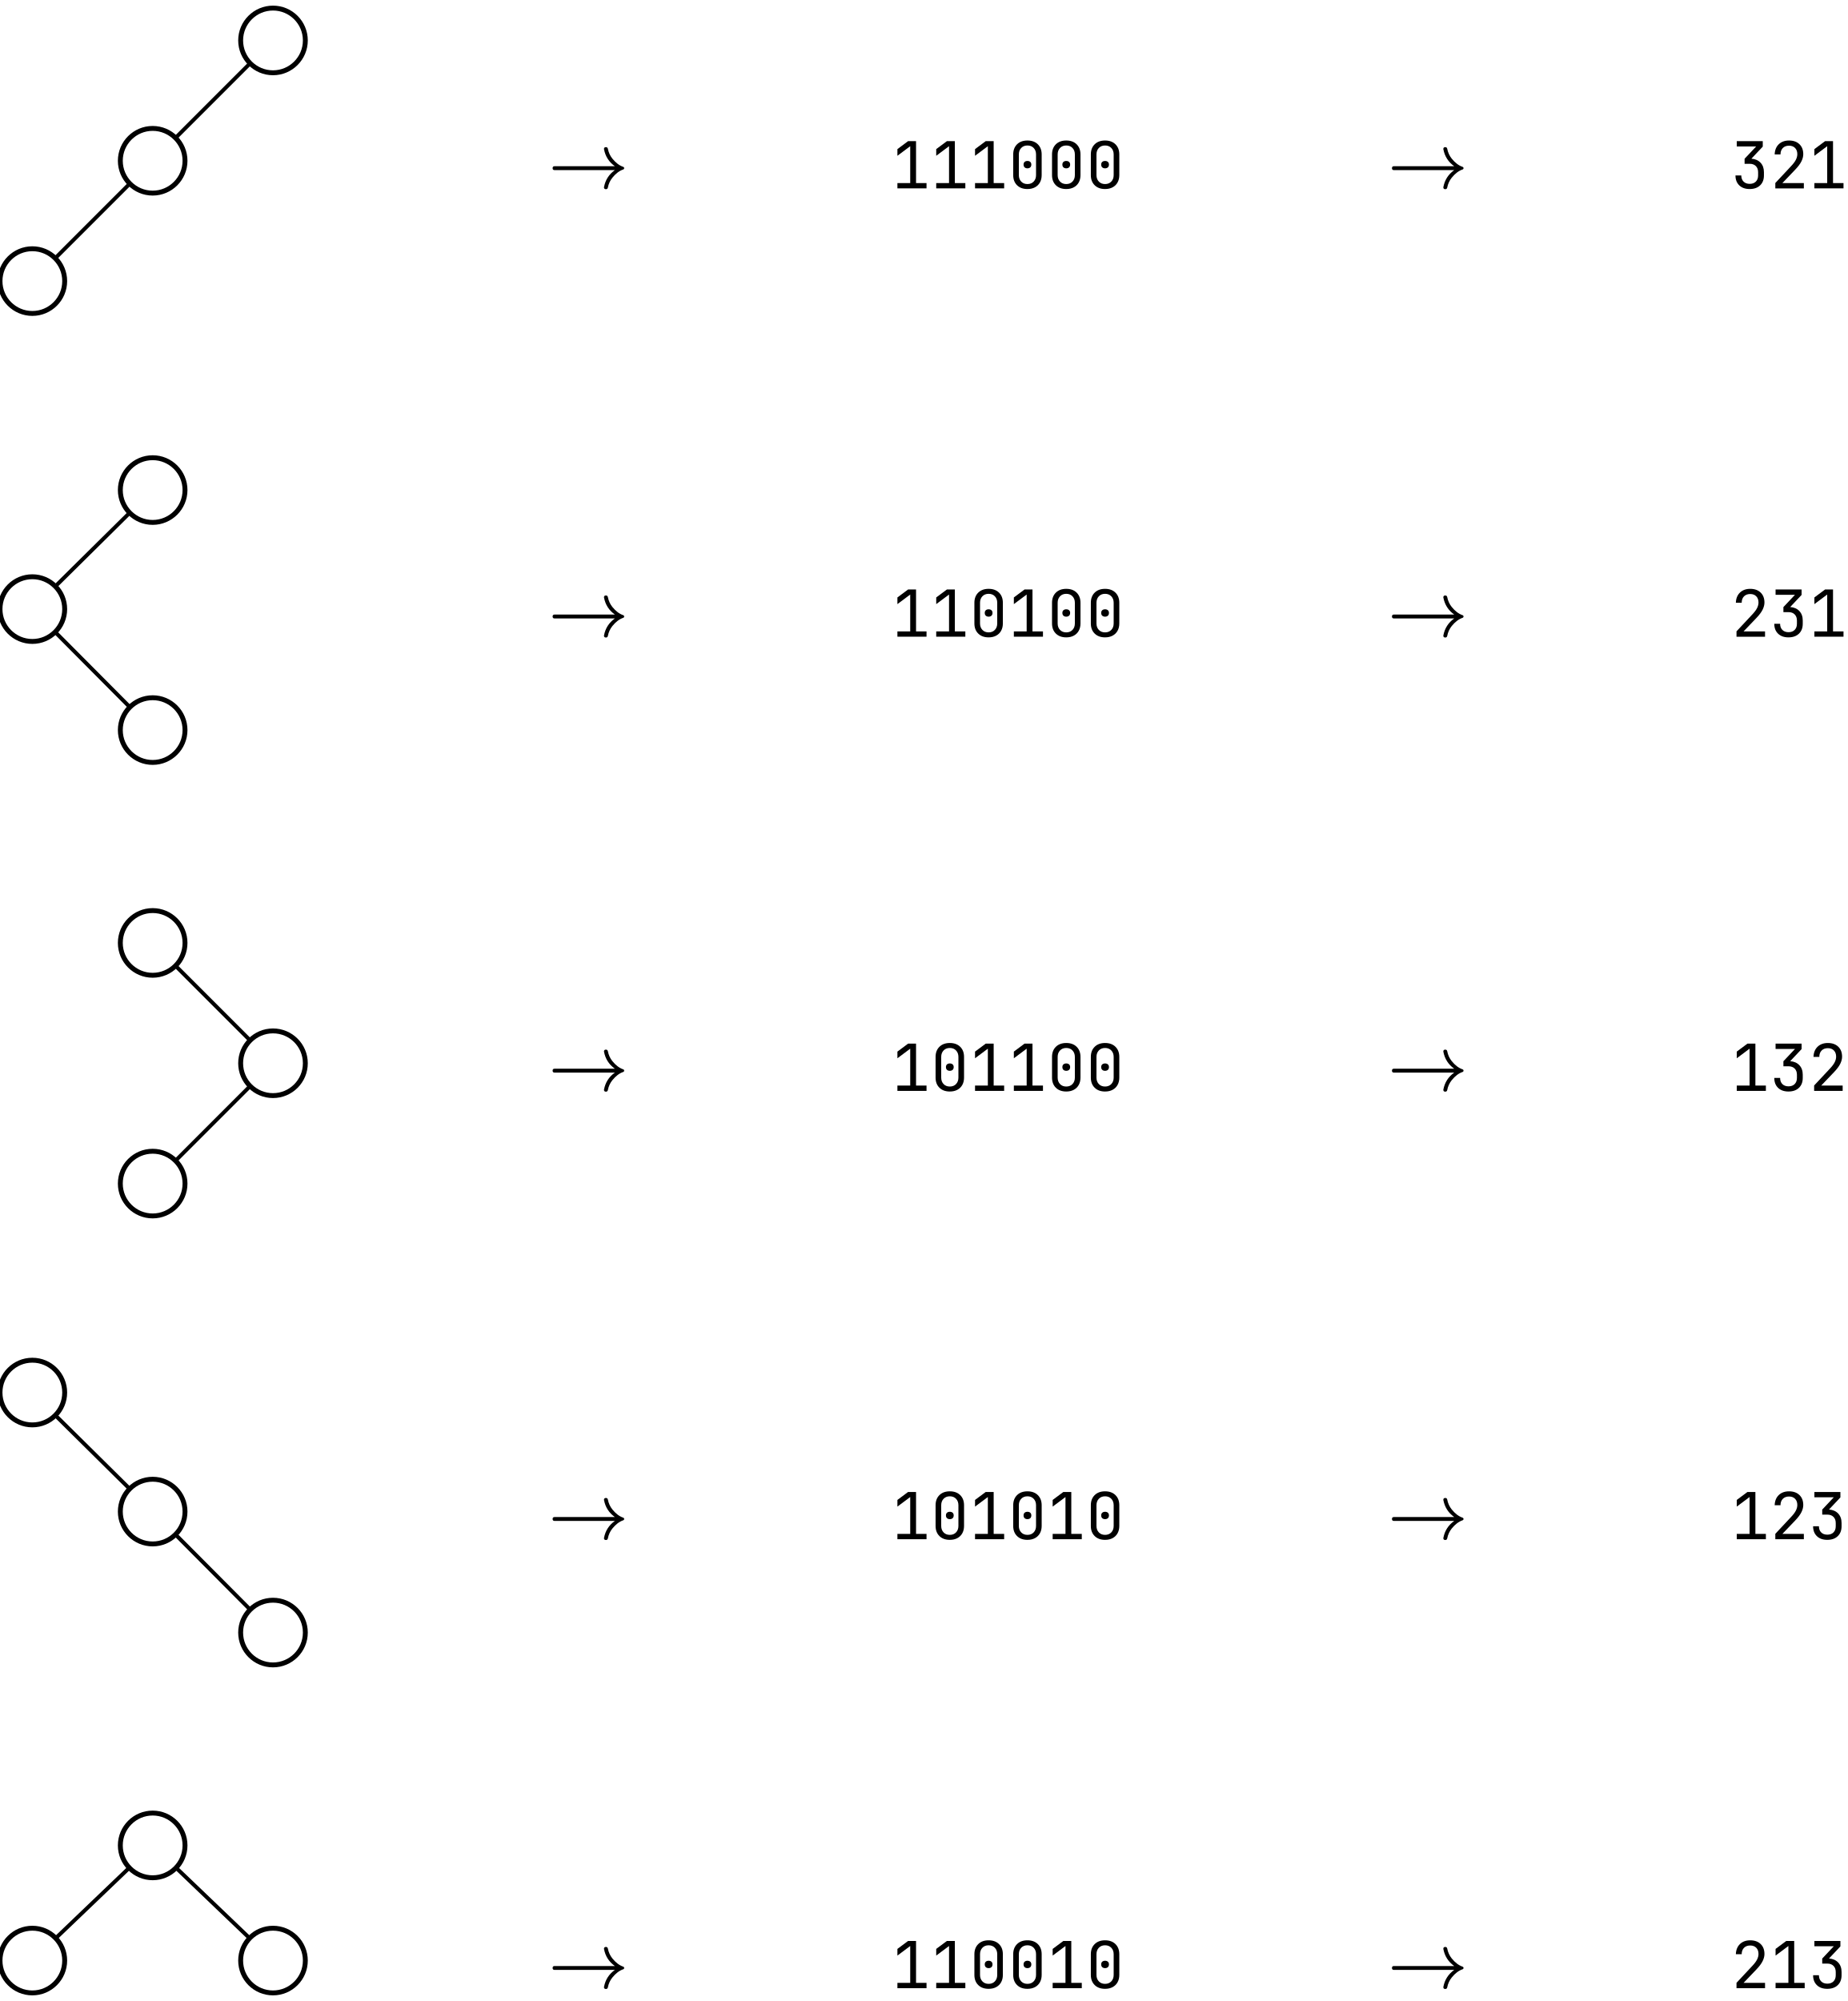
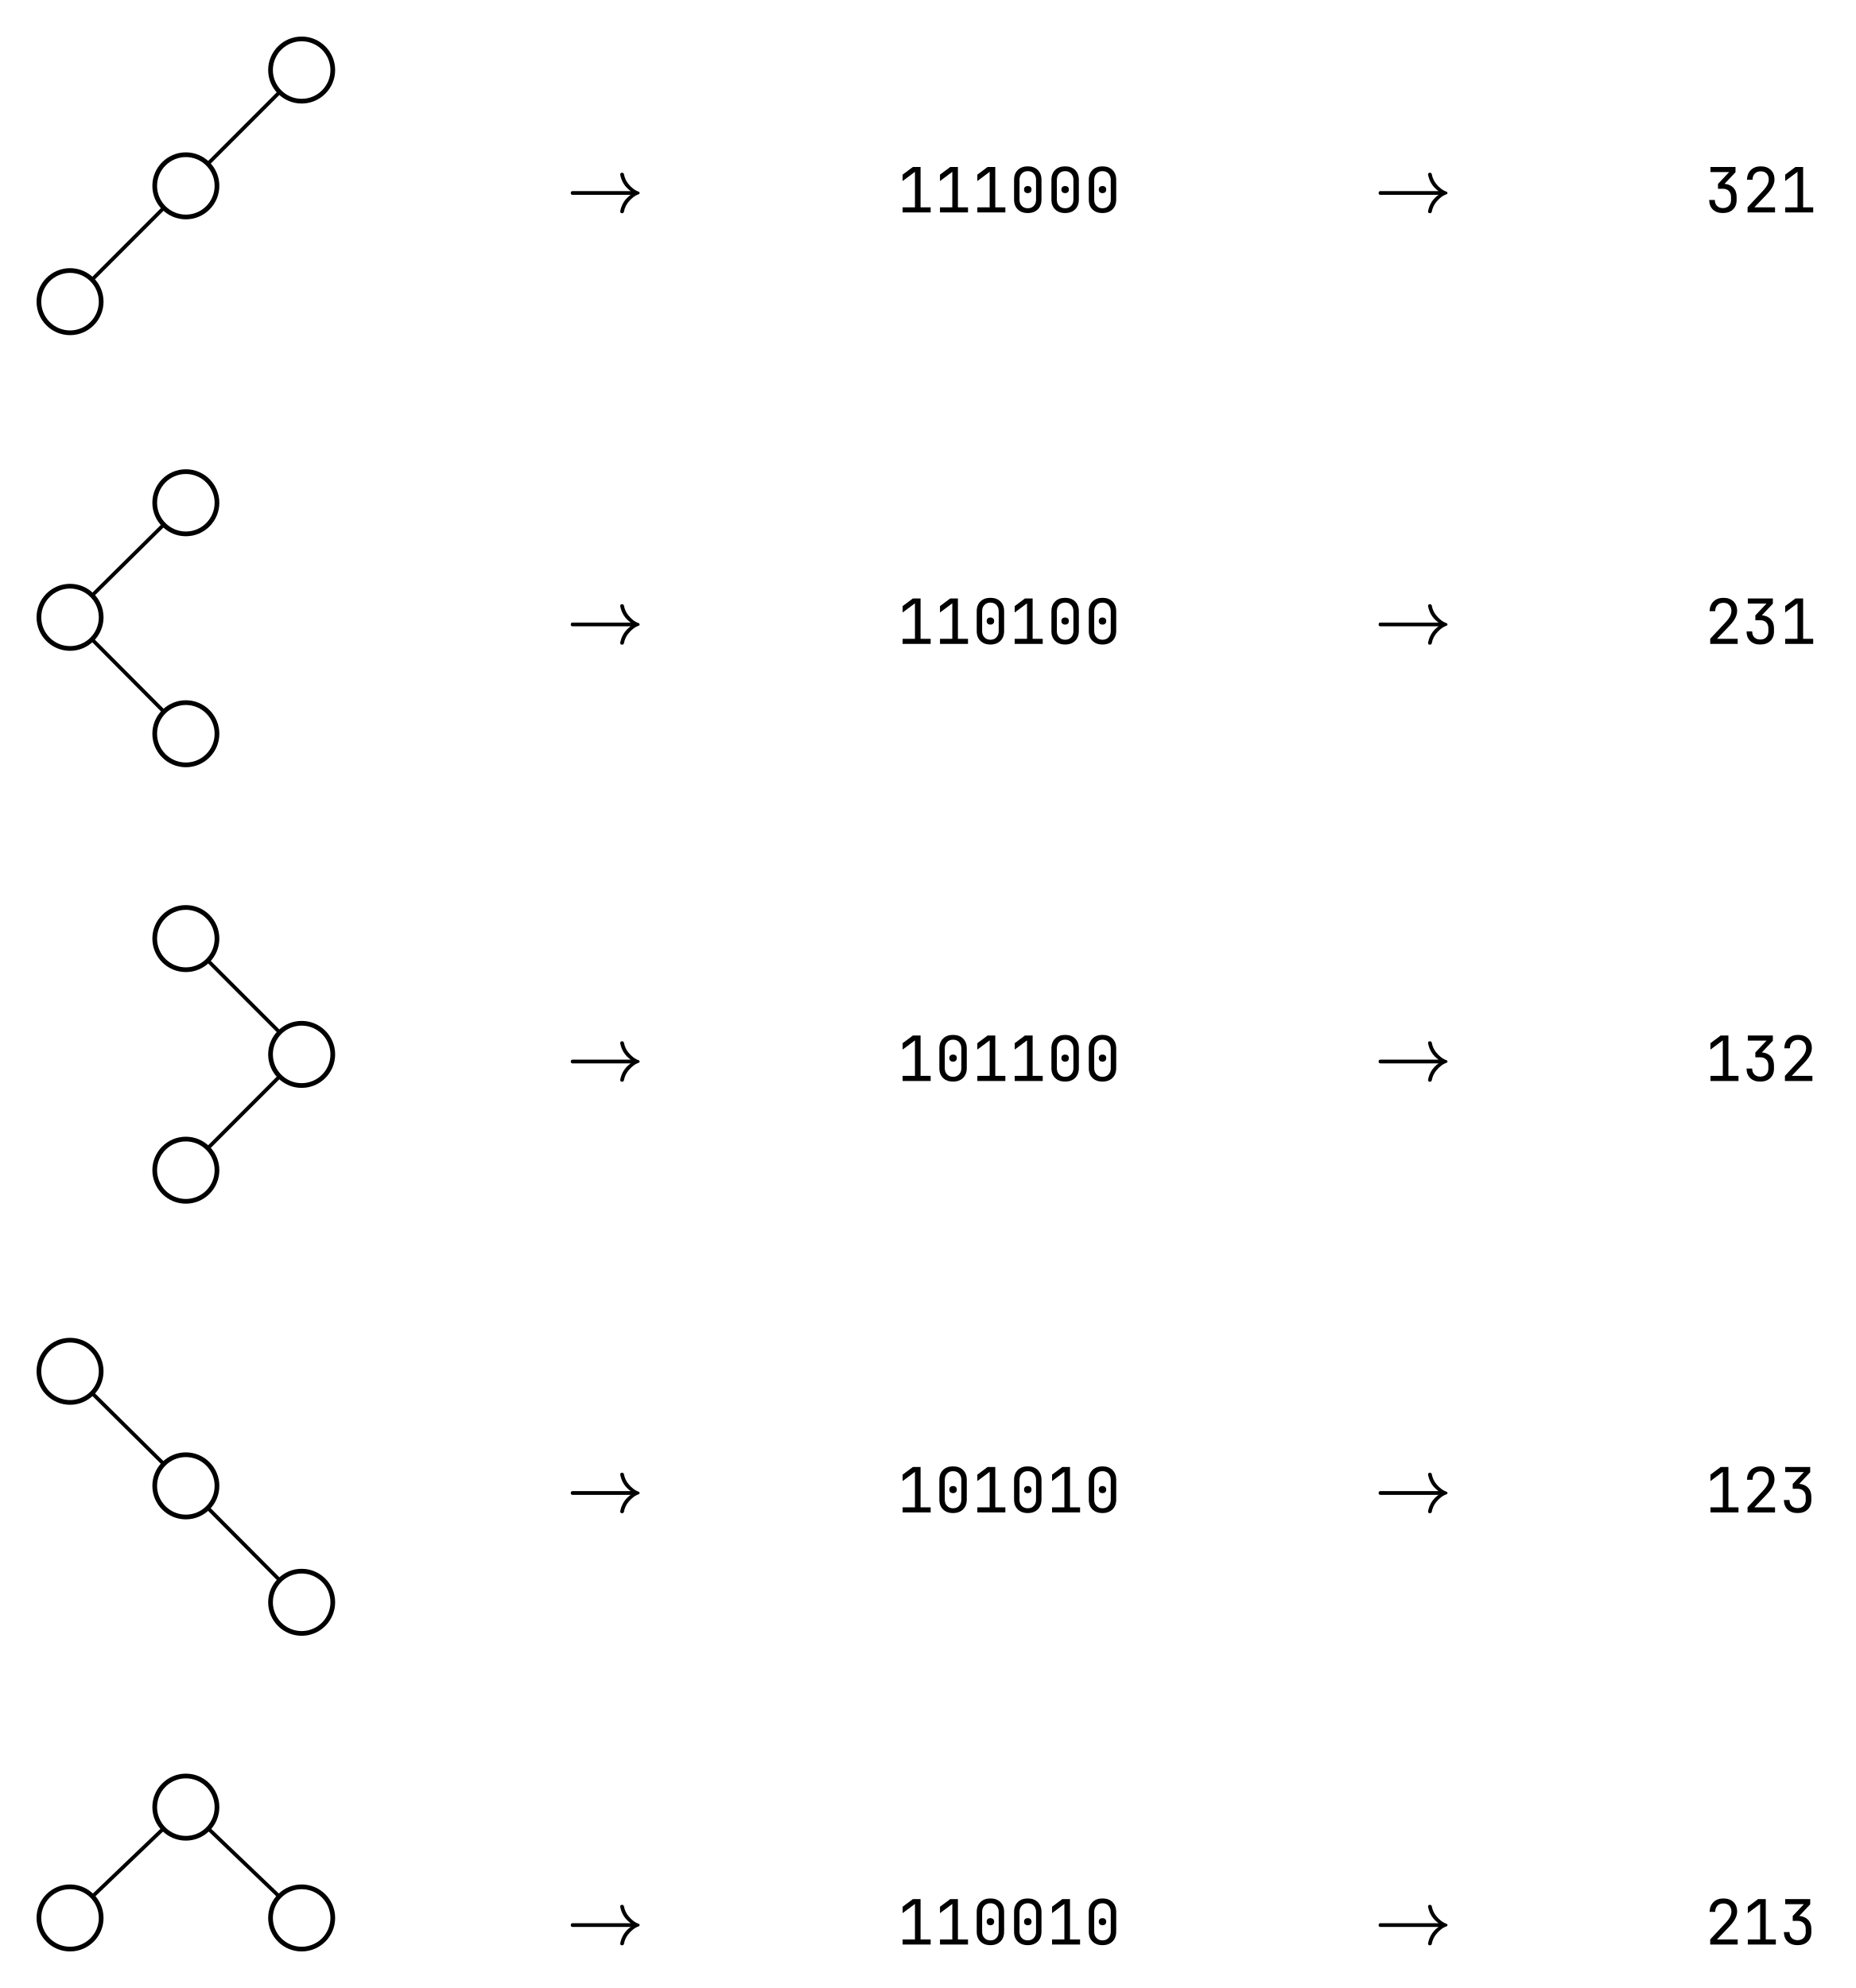
- <svg xmlns="http://www.w3.org/2000/svg" xmlns:xlink="http://www.w3.org/1999/xlink" class="typst-doc" viewBox="0 0 301.567 326.621" width="301.567pt" height="326.621pt">
-   <path class="typst-shape" fill="#00000000" fill-rule="nonzero" d="M 0 0v 326.621 h 301.567 v -326.621 Z " />
+ <svg xmlns="http://www.w3.org/2000/svg" xmlns:xlink="http://www.w3.org/1999/xlink" class="typst-doc" viewBox="0 0 314.767 337.181" width="314.767pt" height="337.181pt">
+   <path class="typst-shape" fill="#00000000" fill-rule="nonzero" d="M 0 0v 337.181 h 314.767 v -337.181 Z " />
  <g>
-     <g class="typst-group" transform="matrix(1 0 0 1 0 1.32)">
+     <g class="typst-group" transform="matrix(1 0 0 1 6.6 6.6)">
      <g>
        <g class="typst-group">
          <g>
            <path class="typst-shape" fill="none" stroke="#000000" stroke-width="0.634" stroke-linecap="round" stroke-linejoin="miter" stroke-miterlimit="4" transform="matrix(1 0 0 1 28.65413 9.012532)" d="M 0 0m 12.177 0 l -12.177 12.177 " />
            <path class="typst-shape" fill="none" stroke="#000000" stroke-width="0.634" stroke-linecap="round" stroke-linejoin="miter" stroke-miterlimit="4" transform="matrix(1 0 0 1 9.012532 28.65413)" d="M 0 0m 12.177 0 l -12.177 12.177 " />
            <path class="typst-shape" fill="none" stroke="#000000" stroke-width="0.634" stroke-linecap="round" stroke-linejoin="miter" stroke-miterlimit="4" transform="matrix(1 0 0 1 9.031158 82.38282)" d="M 0 0m 12.139 0 l -12.139 12.009 " />
            <path class="typst-shape" fill="none" stroke="#000000" stroke-width="0.634" stroke-linecap="round" stroke-linejoin="miter" stroke-miterlimit="4" transform="matrix(1 0 0 1 9.001763 101.8442)" d="M 0 0l 12.198 12.264 " />
            <path class="typst-shape" fill="none" stroke="#000000" stroke-width="0.634" stroke-linecap="round" stroke-linejoin="miter" stroke-miterlimit="4" transform="matrix(1 0 0 1 28.65413 156.3245)" d="M 0 0l 12.177 12.177 " />
            <path class="typst-shape" fill="none" stroke="#000000" stroke-width="0.634" stroke-linecap="round" stroke-linejoin="miter" stroke-miterlimit="4" transform="matrix(1 0 0 1 28.65413 175.9661)" d="M 0 0m 12.177 0 l -12.177 12.177 " />
            <path class="typst-shape" fill="none" stroke="#000000" stroke-width="0.634" stroke-linecap="round" stroke-linejoin="miter" stroke-miterlimit="4" transform="matrix(1 0 0 1 9.031158 229.6948)" d="M 0 0l 12.139 12.009 " />
            <path class="typst-shape" fill="none" stroke="#000000" stroke-width="0.634" stroke-linecap="round" stroke-linejoin="miter" stroke-miterlimit="4" transform="matrix(1 0 0 1 28.64336 249.1562)" d="M 0 0l 12.198 12.264 " />
            <path class="typst-shape" fill="none" stroke="#000000" stroke-width="0.634" stroke-linecap="round" stroke-linejoin="miter" stroke-miterlimit="4" transform="matrix(1 0 0 1 9.088168 303.5484)" d="M 0 0m 12.025 0 l -12.025 11.508 " />
            <path class="typst-shape" fill="none" stroke="#000000" stroke-width="0.634" stroke-linecap="round" stroke-linejoin="miter" stroke-miterlimit="4" transform="matrix(1 0 0 1 28.72977 303.5484)" d="M 0 0l 12.025 11.508 " />
            <path class="typst-shape" fill="none" stroke="#000000" stroke-width="0.8" stroke-linecap="butt" stroke-linejoin="miter" stroke-miterlimit="4" transform="matrix(1 0 0 1 39.2832 0)" d="M 0 0m 5.28 0 c -2.913 0 -5.28 2.367 -5.28 5.28 c 0 2.913 2.367 5.28 5.28 5.28 c 2.913 0 5.28 -2.367 5.28 -5.28 c 0 -2.913 -2.367 -5.28 -5.28 -5.28 Z " />
            <path class="typst-shape" fill="none" stroke="#000000" stroke-width="0.8" stroke-linecap="butt" stroke-linejoin="miter" stroke-miterlimit="4" transform="matrix(1 0 0 1 19.6416 19.6416)" d="M 0 0m 5.28 0 c -2.913 0 -5.28 2.367 -5.28 5.28 c 0 2.913 2.367 5.28 5.28 5.28 c 2.913 0 5.28 -2.367 5.28 -5.28 c 0 -2.913 -2.367 -5.28 -5.28 -5.28 Z " />
            <path class="typst-shape" fill="none" stroke="#000000" stroke-width="0.8" stroke-linecap="butt" stroke-linejoin="miter" stroke-miterlimit="4" transform="matrix(1 0 0 1 0 39.2832)" d="M 0 0m 5.28 0 c -2.913 0 -5.28 2.367 -5.28 5.28 c 0 2.913 2.367 5.28 5.28 5.28 c 2.913 0 5.28 -2.367 5.28 -5.28 c 0 -2.913 -2.367 -5.28 -5.28 -5.28 Z " />
            <path class="typst-shape" fill="none" transform="matrix(1 0 0 1 89.4432 20.9484)" d="M 0 0h 212.124 v 7.946 h -212.124 v -7.946 Z " />
            <g class="typst-group">
              <g>
                <g class="typst-group" transform="matrix(1 0 0 1 89.4432 20.9484)">
                  <g>
                    <g class="typst-group">
                      <g>
                        <g class="typst-group">
                          <g>
                            <g class="typst-text" transform="matrix(1 0 0 -1 0.00000000005000072 8.481)">
                              <use xlink:href="#g7B255B8687EF504B409F8209DA363759" x="0" y="0" fill="#000000" fill-rule="nonzero" />
                            </g>
                            <g class="typst-text" transform="matrix(1 0 0 -1 13.2 8.481)" />
                            <g class="typst-text" transform="matrix(1 0 0 -1 56.1 8.481)">
                              <use xlink:href="#g9885C8A0ACF6B54B2D85CB8A39C04F59" x="0" y="0" fill="#000000" fill-rule="nonzero" />
                              <use xlink:href="#g9885C8A0ACF6B54B2D85CB8A39C04F59" x="6.336" y="0" fill="#000000" fill-rule="nonzero" />
                              <use xlink:href="#g9885C8A0ACF6B54B2D85CB8A39C04F59" x="12.672" y="0" fill="#000000" fill-rule="nonzero" />
                              <use xlink:href="#g7A80B037E10B3DBD9EB5DFAE97EA389A" x="19.008" y="0" fill="#000000" fill-rule="nonzero" />
                              <use xlink:href="#g7A80B037E10B3DBD9EB5DFAE97EA389A" x="25.344" y="0" fill="#000000" fill-rule="nonzero" />
                              <use xlink:href="#g7A80B037E10B3DBD9EB5DFAE97EA389A" x="31.68" y="0" fill="#000000" fill-rule="nonzero" />
                            </g>
                            <g class="typst-text" transform="matrix(1 0 0 -1 94.116 8.481)" />
                            <g class="typst-text" transform="matrix(1 0 0 -1 137.016 8.481)">
                              <use xlink:href="#g7B255B8687EF504B409F8209DA363759" x="0" y="0" fill="#000000" fill-rule="nonzero" />
                            </g>
                            <g class="typst-text" transform="matrix(1 0 0 -1 150.216 8.481)" />
                            <g class="typst-text" transform="matrix(1 0 0 -1 193.116 8.481)">
                              <use xlink:href="#gF41D09B144A7E9152622477BF4AB3F40" x="0" y="0" fill="#000000" fill-rule="nonzero" />
                              <use xlink:href="#g61267DDF593658454D625DA67DBEEB1F" x="6.336" y="0" fill="#000000" fill-rule="nonzero" />
                              <use xlink:href="#g9885C8A0ACF6B54B2D85CB8A39C04F59" x="12.672" y="0" fill="#000000" fill-rule="nonzero" />
                            </g>
                          </g>
                        </g>
                      </g>
                    </g>
                  </g>
                </g>
              </g>
            </g>
            <path class="typst-shape" fill="none" stroke="#000000" stroke-width="0.8" stroke-linecap="butt" stroke-linejoin="miter" stroke-miterlimit="4" transform="matrix(1 0 0 1 19.6416 73.392)" d="M 0 0m 5.28 0 c -2.913 0 -5.28 2.367 -5.28 5.28 c 0 2.913 2.367 5.28 5.28 5.28 c 2.913 0 5.28 -2.367 5.28 -5.28 c 0 -2.913 -2.367 -5.28 -5.28 -5.28 Z " />
            <path class="typst-shape" fill="none" stroke="#000000" stroke-width="0.8" stroke-linecap="butt" stroke-linejoin="miter" stroke-miterlimit="4" transform="matrix(1 0 0 1 0 92.8224)" d="M 0 0m 5.28 0 c -2.913 0 -5.28 2.367 -5.28 5.28 c 0 2.913 2.367 5.28 5.28 5.28 c 2.913 0 5.28 -2.367 5.28 -5.28 c 0 -2.913 -2.367 -5.28 -5.28 -5.28 Z " />
            <path class="typst-shape" fill="none" stroke="#000000" stroke-width="0.8" stroke-linecap="butt" stroke-linejoin="miter" stroke-miterlimit="4" transform="matrix(1 0 0 1 19.6416 112.5696)" d="M 0 0m 5.28 0 c -2.913 0 -5.28 2.367 -5.28 5.28 c 0 2.913 2.367 5.28 5.28 5.28 c 2.913 0 5.28 -2.367 5.28 -5.28 c 0 -2.913 -2.367 -5.28 -5.28 -5.28 Z " />
            <path class="typst-shape" fill="none" transform="matrix(1 0 0 1 89.4432 94.1292)" d="M 0 0h 212.124 v 7.946 h -212.124 v -7.946 Z " />
            <g class="typst-group">
              <g>
                <g class="typst-group" transform="matrix(1 0 0 1 89.4432 94.1292)">
                  <g>
                    <g class="typst-group">
                      <g>
                        <g class="typst-group">
                          <g>
                            <g class="typst-text" transform="matrix(1 0 0 -1 0.00000000005000072 8.481)">
                              <use xlink:href="#g7B255B8687EF504B409F8209DA363759" x="0" y="0" fill="#000000" fill-rule="nonzero" />
                            </g>
                            <g class="typst-text" transform="matrix(1 0 0 -1 13.2 8.481)" />
                            <g class="typst-text" transform="matrix(1 0 0 -1 56.1 8.481)">
                              <use xlink:href="#g9885C8A0ACF6B54B2D85CB8A39C04F59" x="0" y="0" fill="#000000" fill-rule="nonzero" />
                              <use xlink:href="#g9885C8A0ACF6B54B2D85CB8A39C04F59" x="6.336" y="0" fill="#000000" fill-rule="nonzero" />
                              <use xlink:href="#g7A80B037E10B3DBD9EB5DFAE97EA389A" x="12.672" y="0" fill="#000000" fill-rule="nonzero" />
                              <use xlink:href="#g9885C8A0ACF6B54B2D85CB8A39C04F59" x="19.008" y="0" fill="#000000" fill-rule="nonzero" />
                              <use xlink:href="#g7A80B037E10B3DBD9EB5DFAE97EA389A" x="25.344" y="0" fill="#000000" fill-rule="nonzero" />
                              <use xlink:href="#g7A80B037E10B3DBD9EB5DFAE97EA389A" x="31.68" y="0" fill="#000000" fill-rule="nonzero" />
                            </g>
                            <g class="typst-text" transform="matrix(1 0 0 -1 94.116 8.481)" />
                            <g class="typst-text" transform="matrix(1 0 0 -1 137.016 8.481)">
                              <use xlink:href="#g7B255B8687EF504B409F8209DA363759" x="0" y="0" fill="#000000" fill-rule="nonzero" />
                            </g>
                            <g class="typst-text" transform="matrix(1 0 0 -1 150.216 8.481)" />
                            <g class="typst-text" transform="matrix(1 0 0 -1 193.116 8.481)">
                              <use xlink:href="#g61267DDF593658454D625DA67DBEEB1F" x="0" y="0" fill="#000000" fill-rule="nonzero" />
                              <use xlink:href="#gF41D09B144A7E9152622477BF4AB3F40" x="6.336" y="0" fill="#000000" fill-rule="nonzero" />
                              <use xlink:href="#g9885C8A0ACF6B54B2D85CB8A39C04F59" x="12.672" y="0" fill="#000000" fill-rule="nonzero" />
                            </g>
                          </g>
                        </g>
                      </g>
                    </g>
                  </g>
                </g>
              </g>
            </g>
            <path class="typst-shape" fill="none" stroke="#000000" stroke-width="0.8" stroke-linecap="butt" stroke-linejoin="miter" stroke-miterlimit="4" transform="matrix(1 0 0 1 19.6416 147.312)" d="M 0 0m 5.28 0 c -2.913 0 -5.28 2.367 -5.28 5.28 c 0 2.913 2.367 5.28 5.28 5.28 c 2.913 0 5.28 -2.367 5.28 -5.28 c 0 -2.913 -2.367 -5.28 -5.28 -5.28 Z " />
            <path class="typst-shape" fill="none" stroke="#000000" stroke-width="0.8" stroke-linecap="butt" stroke-linejoin="miter" stroke-miterlimit="4" transform="matrix(1 0 0 1 39.2832 166.9536)" d="M 0 0m 5.28 0 c -2.913 0 -5.28 2.367 -5.28 5.28 c 0 2.913 2.367 5.28 5.28 5.28 c 2.913 0 5.28 -2.367 5.28 -5.28 c 0 -2.913 -2.367 -5.28 -5.28 -5.28 Z " />
            <path class="typst-shape" fill="none" stroke="#000000" stroke-width="0.8" stroke-linecap="butt" stroke-linejoin="miter" stroke-miterlimit="4" transform="matrix(1 0 0 1 19.6416 186.5952)" d="M 0 0m 5.28 0 c -2.913 0 -5.28 2.367 -5.28 5.28 c 0 2.913 2.367 5.28 5.28 5.28 c 2.913 0 5.28 -2.367 5.28 -5.28 c 0 -2.913 -2.367 -5.28 -5.28 -5.28 Z " />
            <path class="typst-shape" fill="none" transform="matrix(1 0 0 1 89.4432 168.2604)" d="M 0 0h 212.124 v 7.946 h -212.124 v -7.946 Z " />
            <g class="typst-group">
              <g>
                <g class="typst-group" transform="matrix(1 0 0 1 89.4432 168.2604)">
                  <g>
                    <g class="typst-group">
                      <g>
                        <g class="typst-group">
                          <g>
                            <g class="typst-text" transform="matrix(1 0 0 -1 0.00000000005000072 8.481)">
                              <use xlink:href="#g7B255B8687EF504B409F8209DA363759" x="0" y="0" fill="#000000" fill-rule="nonzero" />
                            </g>
                            <g class="typst-text" transform="matrix(1 0 0 -1 13.2 8.481)" />
                            <g class="typst-text" transform="matrix(1 0 0 -1 56.1 8.481)">
                              <use xlink:href="#g9885C8A0ACF6B54B2D85CB8A39C04F59" x="0" y="0" fill="#000000" fill-rule="nonzero" />
                              <use xlink:href="#g7A80B037E10B3DBD9EB5DFAE97EA389A" x="6.336" y="0" fill="#000000" fill-rule="nonzero" />
                              <use xlink:href="#g9885C8A0ACF6B54B2D85CB8A39C04F59" x="12.672" y="0" fill="#000000" fill-rule="nonzero" />
                              <use xlink:href="#g9885C8A0ACF6B54B2D85CB8A39C04F59" x="19.008" y="0" fill="#000000" fill-rule="nonzero" />
                              <use xlink:href="#g7A80B037E10B3DBD9EB5DFAE97EA389A" x="25.344" y="0" fill="#000000" fill-rule="nonzero" />
                              <use xlink:href="#g7A80B037E10B3DBD9EB5DFAE97EA389A" x="31.68" y="0" fill="#000000" fill-rule="nonzero" />
                            </g>
                            <g class="typst-text" transform="matrix(1 0 0 -1 94.116 8.481)" />
                            <g class="typst-text" transform="matrix(1 0 0 -1 137.016 8.481)">
                              <use xlink:href="#g7B255B8687EF504B409F8209DA363759" x="0" y="0" fill="#000000" fill-rule="nonzero" />
                            </g>
                            <g class="typst-text" transform="matrix(1 0 0 -1 150.216 8.481)" />
                            <g class="typst-text" transform="matrix(1 0 0 -1 193.116 8.481)">
                              <use xlink:href="#g9885C8A0ACF6B54B2D85CB8A39C04F59" x="0" y="0" fill="#000000" fill-rule="nonzero" />
                              <use xlink:href="#gF41D09B144A7E9152622477BF4AB3F40" x="6.336" y="0" fill="#000000" fill-rule="nonzero" />
                              <use xlink:href="#g61267DDF593658454D625DA67DBEEB1F" x="12.672" y="0" fill="#000000" fill-rule="nonzero" />
                            </g>
                          </g>
                        </g>
                      </g>
                    </g>
                  </g>
                </g>
              </g>
            </g>
            <path class="typst-shape" fill="none" stroke="#000000" stroke-width="0.8" stroke-linecap="butt" stroke-linejoin="miter" stroke-miterlimit="4" transform="matrix(1 0 0 1 0 220.704)" d="M 0 0m 5.28 0 c -2.913 0 -5.28 2.367 -5.28 5.28 c 0 2.913 2.367 5.28 5.28 5.28 c 2.913 0 5.28 -2.367 5.28 -5.28 c 0 -2.913 -2.367 -5.28 -5.28 -5.28 Z " />
            <path class="typst-shape" fill="none" stroke="#000000" stroke-width="0.8" stroke-linecap="butt" stroke-linejoin="miter" stroke-miterlimit="4" transform="matrix(1 0 0 1 19.6416 240.1344)" d="M 0 0m 5.28 0 c -2.913 0 -5.28 2.367 -5.28 5.28 c 0 2.913 2.367 5.28 5.28 5.28 c 2.913 0 5.28 -2.367 5.28 -5.28 c 0 -2.913 -2.367 -5.28 -5.28 -5.28 Z " />
            <path class="typst-shape" fill="none" stroke="#000000" stroke-width="0.8" stroke-linecap="butt" stroke-linejoin="miter" stroke-miterlimit="4" transform="matrix(1 0 0 1 39.2832 259.8816)" d="M 0 0m 5.28 0 c -2.913 0 -5.28 2.367 -5.28 5.28 c 0 2.913 2.367 5.28 5.28 5.28 c 2.913 0 5.28 -2.367 5.28 -5.28 c 0 -2.913 -2.367 -5.28 -5.28 -5.28 Z " />
            <path class="typst-shape" fill="none" transform="matrix(1 0 0 1 89.4432 241.4412)" d="M 0 0h 212.124 v 7.946 h -212.124 v -7.946 Z " />
            <g class="typst-group">
              <g>
                <g class="typst-group" transform="matrix(1 0 0 1 89.4432 241.4412)">
                  <g>
                    <g class="typst-group">
                      <g>
                        <g class="typst-group">
                          <g>
                            <g class="typst-text" transform="matrix(1 0 0 -1 0.00000000005000072 8.481)">
                              <use xlink:href="#g7B255B8687EF504B409F8209DA363759" x="0" y="0" fill="#000000" fill-rule="nonzero" />
                            </g>
                            <g class="typst-text" transform="matrix(1 0 0 -1 13.2 8.481)" />
                            <g class="typst-text" transform="matrix(1 0 0 -1 56.1 8.481)">
                              <use xlink:href="#g9885C8A0ACF6B54B2D85CB8A39C04F59" x="0" y="0" fill="#000000" fill-rule="nonzero" />
                              <use xlink:href="#g7A80B037E10B3DBD9EB5DFAE97EA389A" x="6.336" y="0" fill="#000000" fill-rule="nonzero" />
                              <use xlink:href="#g9885C8A0ACF6B54B2D85CB8A39C04F59" x="12.672" y="0" fill="#000000" fill-rule="nonzero" />
                              <use xlink:href="#g7A80B037E10B3DBD9EB5DFAE97EA389A" x="19.008" y="0" fill="#000000" fill-rule="nonzero" />
                              <use xlink:href="#g9885C8A0ACF6B54B2D85CB8A39C04F59" x="25.344" y="0" fill="#000000" fill-rule="nonzero" />
                              <use xlink:href="#g7A80B037E10B3DBD9EB5DFAE97EA389A" x="31.68" y="0" fill="#000000" fill-rule="nonzero" />
                            </g>
                            <g class="typst-text" transform="matrix(1 0 0 -1 94.116 8.481)" />
                            <g class="typst-text" transform="matrix(1 0 0 -1 137.016 8.481)">
                              <use xlink:href="#g7B255B8687EF504B409F8209DA363759" x="0" y="0" fill="#000000" fill-rule="nonzero" />
                            </g>
                            <g class="typst-text" transform="matrix(1 0 0 -1 150.216 8.481)" />
                            <g class="typst-text" transform="matrix(1 0 0 -1 193.116 8.481)">
                              <use xlink:href="#g9885C8A0ACF6B54B2D85CB8A39C04F59" x="0" y="0" fill="#000000" fill-rule="nonzero" />
                              <use xlink:href="#g61267DDF593658454D625DA67DBEEB1F" x="6.336" y="0" fill="#000000" fill-rule="nonzero" />
                              <use xlink:href="#gF41D09B144A7E9152622477BF4AB3F40" x="12.672" y="0" fill="#000000" fill-rule="nonzero" />
                            </g>
                          </g>
                        </g>
                      </g>
                    </g>
                  </g>
                </g>
              </g>
            </g>
            <path class="typst-shape" fill="none" stroke="#000000" stroke-width="0.8" stroke-linecap="butt" stroke-linejoin="miter" stroke-miterlimit="4" transform="matrix(1 0 0 1 19.6416 294.624)" d="M 0 0m 5.28 0 c -2.913 0 -5.28 2.367 -5.28 5.28 c 0 2.913 2.367 5.28 5.28 5.28 c 2.913 0 5.28 -2.367 5.28 -5.28 c 0 -2.913 -2.367 -5.28 -5.28 -5.28 Z " />
            <path class="typst-shape" fill="none" stroke="#000000" stroke-width="0.8" stroke-linecap="butt" stroke-linejoin="miter" stroke-miterlimit="4" transform="matrix(1 0 0 1 0 313.4208)" d="M 0 0m 5.28 0 c -2.913 0 -5.28 2.367 -5.28 5.28 c 0 2.913 2.367 5.28 5.28 5.28 c 2.913 0 5.28 -2.367 5.28 -5.28 c 0 -2.913 -2.367 -5.28 -5.28 -5.28 Z " />
            <path class="typst-shape" fill="none" stroke="#000000" stroke-width="0.8" stroke-linecap="butt" stroke-linejoin="miter" stroke-miterlimit="4" transform="matrix(1 0 0 1 39.2832 313.4208)" d="M 0 0m 5.28 0 c -2.913 0 -5.28 2.367 -5.28 5.28 c 0 2.913 2.367 5.28 5.28 5.28 c 2.913 0 5.28 -2.367 5.28 -5.28 c 0 -2.913 -2.367 -5.28 -5.28 -5.28 Z " />
            <path class="typst-shape" fill="none" transform="matrix(1 0 0 1 89.4432 314.7276)" d="M 0 0h 212.124 v 7.946 h -212.124 v -7.946 Z " />
            <g class="typst-group">
              <g>
                <g class="typst-group" transform="matrix(1 0 0 1 89.4432 314.7276)">
                  <g>
                    <g class="typst-group">
                      <g>
                        <g class="typst-group">
                          <g>
                            <g class="typst-text" transform="matrix(1 0 0 -1 0.00000000005000072 8.481)">
                              <use xlink:href="#g7B255B8687EF504B409F8209DA363759" x="0" y="0" fill="#000000" fill-rule="nonzero" />
                            </g>
                            <g class="typst-text" transform="matrix(1 0 0 -1 13.2 8.481)" />
                            <g class="typst-text" transform="matrix(1 0 0 -1 56.1 8.481)">
                              <use xlink:href="#g9885C8A0ACF6B54B2D85CB8A39C04F59" x="0" y="0" fill="#000000" fill-rule="nonzero" />
                              <use xlink:href="#g9885C8A0ACF6B54B2D85CB8A39C04F59" x="6.336" y="0" fill="#000000" fill-rule="nonzero" />
                              <use xlink:href="#g7A80B037E10B3DBD9EB5DFAE97EA389A" x="12.672" y="0" fill="#000000" fill-rule="nonzero" />
                              <use xlink:href="#g7A80B037E10B3DBD9EB5DFAE97EA389A" x="19.008" y="0" fill="#000000" fill-rule="nonzero" />
                              <use xlink:href="#g9885C8A0ACF6B54B2D85CB8A39C04F59" x="25.344" y="0" fill="#000000" fill-rule="nonzero" />
                              <use xlink:href="#g7A80B037E10B3DBD9EB5DFAE97EA389A" x="31.68" y="0" fill="#000000" fill-rule="nonzero" />
                            </g>
                            <g class="typst-text" transform="matrix(1 0 0 -1 94.116 8.481)" />
                            <g class="typst-text" transform="matrix(1 0 0 -1 137.016 8.481)">
                              <use xlink:href="#g7B255B8687EF504B409F8209DA363759" x="0" y="0" fill="#000000" fill-rule="nonzero" />
                            </g>
                            <g class="typst-text" transform="matrix(1 0 0 -1 150.216 8.481)" />
                            <g class="typst-text" transform="matrix(1 0 0 -1 193.116 8.481)">
                              <use xlink:href="#g61267DDF593658454D625DA67DBEEB1F" x="0" y="0" fill="#000000" fill-rule="nonzero" />
                              <use xlink:href="#g9885C8A0ACF6B54B2D85CB8A39C04F59" x="6.336" y="0" fill="#000000" fill-rule="nonzero" />
                              <use xlink:href="#gF41D09B144A7E9152622477BF4AB3F40" x="12.672" y="0" fill="#000000" fill-rule="nonzero" />
                            </g>
                          </g>
                        </g>
                      </g>
                    </g>
                  </g>
                </g>
              </g>
            </g>
          </g>
        </g>
      </g>
    </g>
  </g>
  <defs id="glyph">
    <symbol id="g7B255B8687EF504B409F8209DA363759" overflow="visible">
      <path d="M 0 0m 12.302 3.089 c 0.092 0.04 0.145 0.119 0.145 0.211 c 0 0.092 -0.053 0.172 -0.145 0.211 c -0.634 0.211 -1.228 0.66 -1.782 1.346 c -0.37 0.462 -0.62 1.003 -0.739 1.624 c -0.04 0.172 -0.145 0.251 -0.317 0.251 c -0.211 0 -0.317 -0.106 -0.317 -0.33 l 0.013 -0.026 v -0.013 c 0.224 -1.148 0.805 -2.059 1.769 -2.746 h -9.847 c -0.211 0 -0.317 -0.106 -0.317 -0.317 c 0 -0.211 0.106 -0.317 0.317 -0.317 h 9.847 c -0.964 -0.686 -1.544 -1.597 -1.769 -2.746 v -0.013 l -0.013 -0.026 c 0 -0.224 0.106 -0.33 0.317 -0.33 c 0.172 0 0.277 0.079 0.317 0.251 c 0.119 0.62 0.37 1.162 0.739 1.624 c 0.554 0.686 1.148 1.135 1.782 1.346 Z " />
    </symbol>
    <symbol id="g9885C8A0ACF6B54B2D85CB8A39C04F59" overflow="visible">
      <path d="M 0 0m 0.95 0 v 0.866 h 2.091 v 6.019 l -2.091 -1.563 v 1.088 l 1.742 1.299 h 1.299 v -6.843 h 1.711 v -0.866 h -4.752 Z " />
    </symbol>
    <symbol id="g7A80B037E10B3DBD9EB5DFAE97EA389A" overflow="visible">
      <path d="M 0 0m 3.168 -0.106 q -1.067 0 -1.695 0.618 q -0.628 0.618 -0.628 1.653 v 3.379 q 0 1.035 0.628 1.653 q 0.628 0.618 1.695 0.618 q 1.067 0 1.695 -0.618 q 0.628 -0.618 0.628 -1.653 v -3.379 q 0 -0.686 -0.285 -1.199 q -0.285 -0.512 -0.808 -0.792 q -0.523 -0.28 -1.23 -0.28 Z m 0 0.813 q 0.634 0 1.019 0.407 q 0.385 0.407 0.385 1.051 v 3.379 q 0 0.644 -0.385 1.051 q -0.385 0.407 -1.019 0.407 q -0.634 0 -1.019 -0.407 q -0.385 -0.407 -0.385 -1.051 v -3.379 q 0 -0.644 0.385 -1.051 q 0.385 -0.407 1.019 -0.407 Z m 0 2.566 q -0.285 0 -0.459 0.158 q -0.174 0.158 -0.174 0.454 q 0 0.285 0.174 0.438 q 0.174 0.153 0.459 0.153 q 0.285 0 0.459 -0.153 q 0.174 -0.153 0.174 -0.438 q 0 -0.296 -0.174 -0.454 q -0.174 -0.158 -0.459 -0.158 Z " />
    </symbol>
    <symbol id="gF41D09B144A7E9152622477BF4AB3F40" overflow="visible">
      <path d="M 0 0m 3.052 -0.106 q -1.067 0 -1.69 0.597 q -0.623 0.597 -0.623 1.621 h 0.95 q 0 -0.634 0.37 -1.003 q 0.37 -0.37 1.003 -0.37 q 0.634 0 1.003 0.37 q 0.37 0.37 0.37 1.003 v 0.528 q 0 0.634 -0.37 1.003 q -0.37 0.37 -1.003 0.37 h -0.834 v 0.824 l 1.89 2.006 h -3.168 v 0.866 h 4.245 v -0.887 l -1.859 -1.975 q 0.95 -0.074 1.5 -0.66 q 0.549 -0.586 0.549 -1.547 v -0.528 q 0 -1.024 -0.628 -1.621 q -0.628 -0.597 -1.705 -0.597 Z " />
    </symbol>
    <symbol id="g61267DDF593658454D625DA67DBEEB1F" overflow="visible">
      <path d="M 0 0m 0.908 0 v 0.876 l 2.566 2.746 q 0.56 0.591 0.792 1.056 q 0.232 0.465 0.232 0.908 q 0 0.634 -0.364 1.008 q -0.364 0.375 -0.987 0.375 q -0.644 0 -1.019 -0.385 q -0.375 -0.385 -0.375 -1.04 h -0.95 q 0.032 1.045 0.665 1.658 q 0.634 0.612 1.679 0.612 q 1.067 0 1.695 -0.602 q 0.628 -0.602 0.628 -1.637 q 0 -0.549 -0.301 -1.162 q -0.301 -0.612 -1.03 -1.373 l -2.08 -2.175 h 3.506 v -0.866 h -4.657 Z " />
    </symbol>
  </defs>
</svg>
